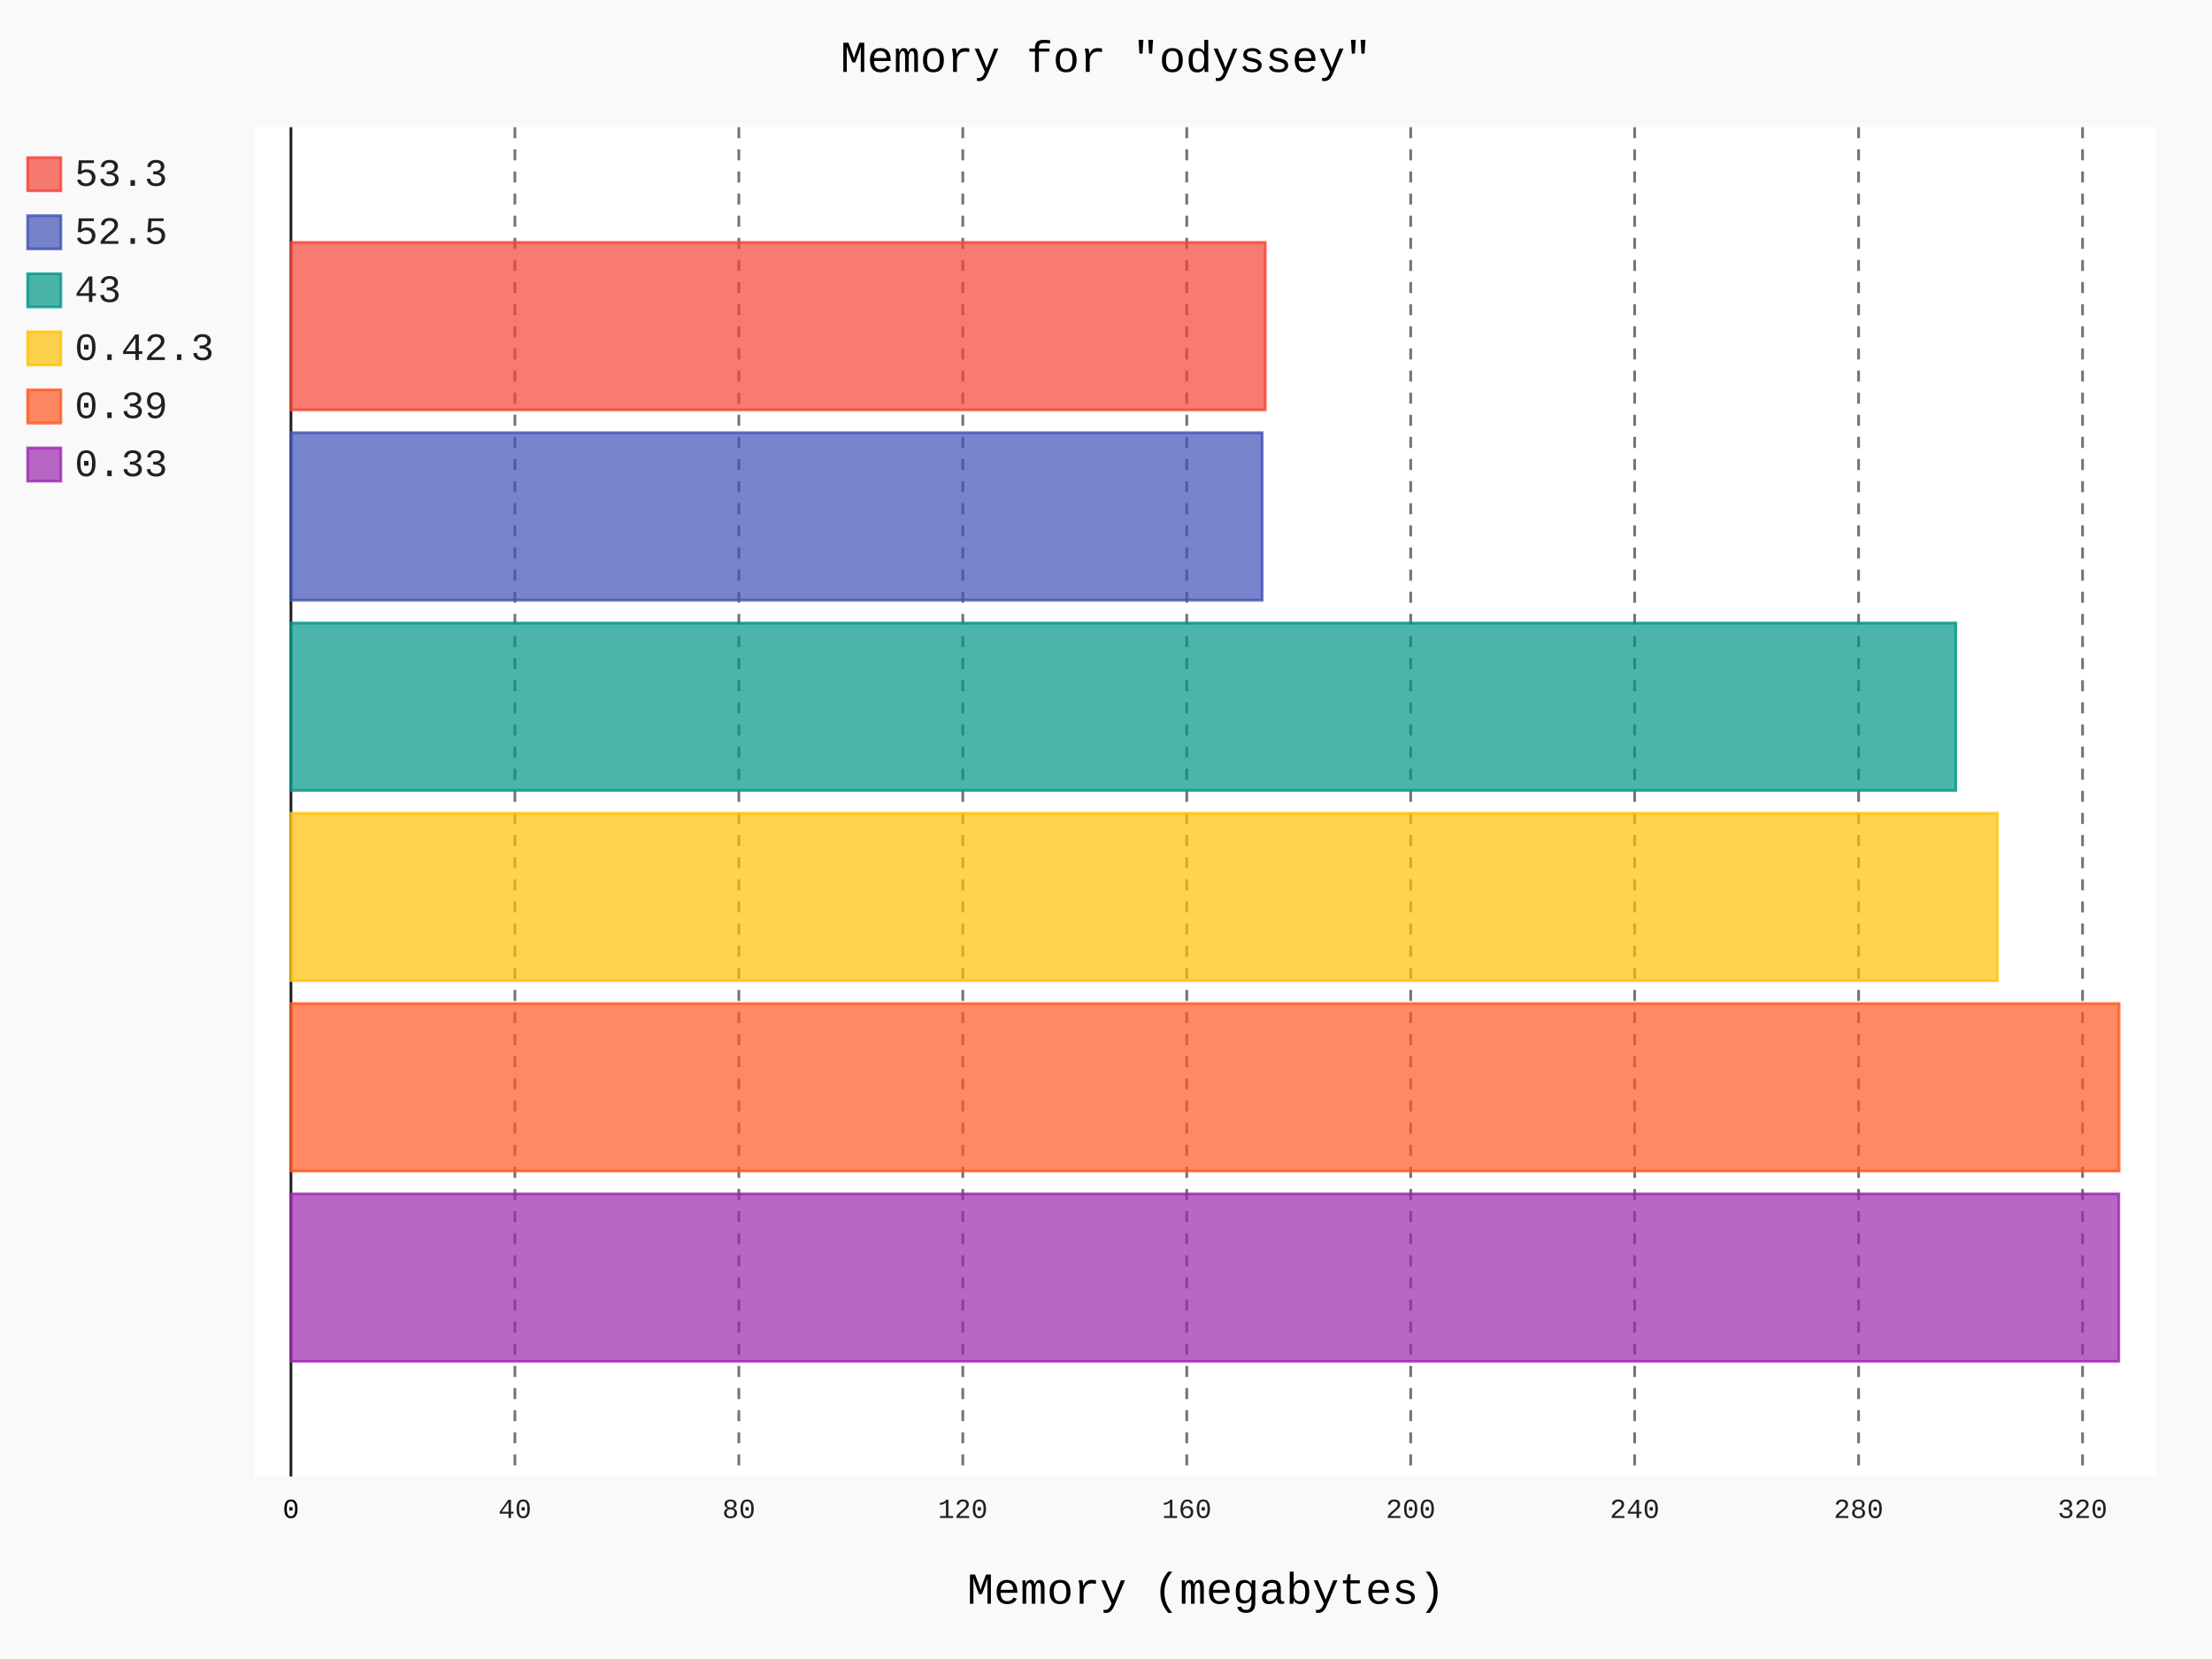
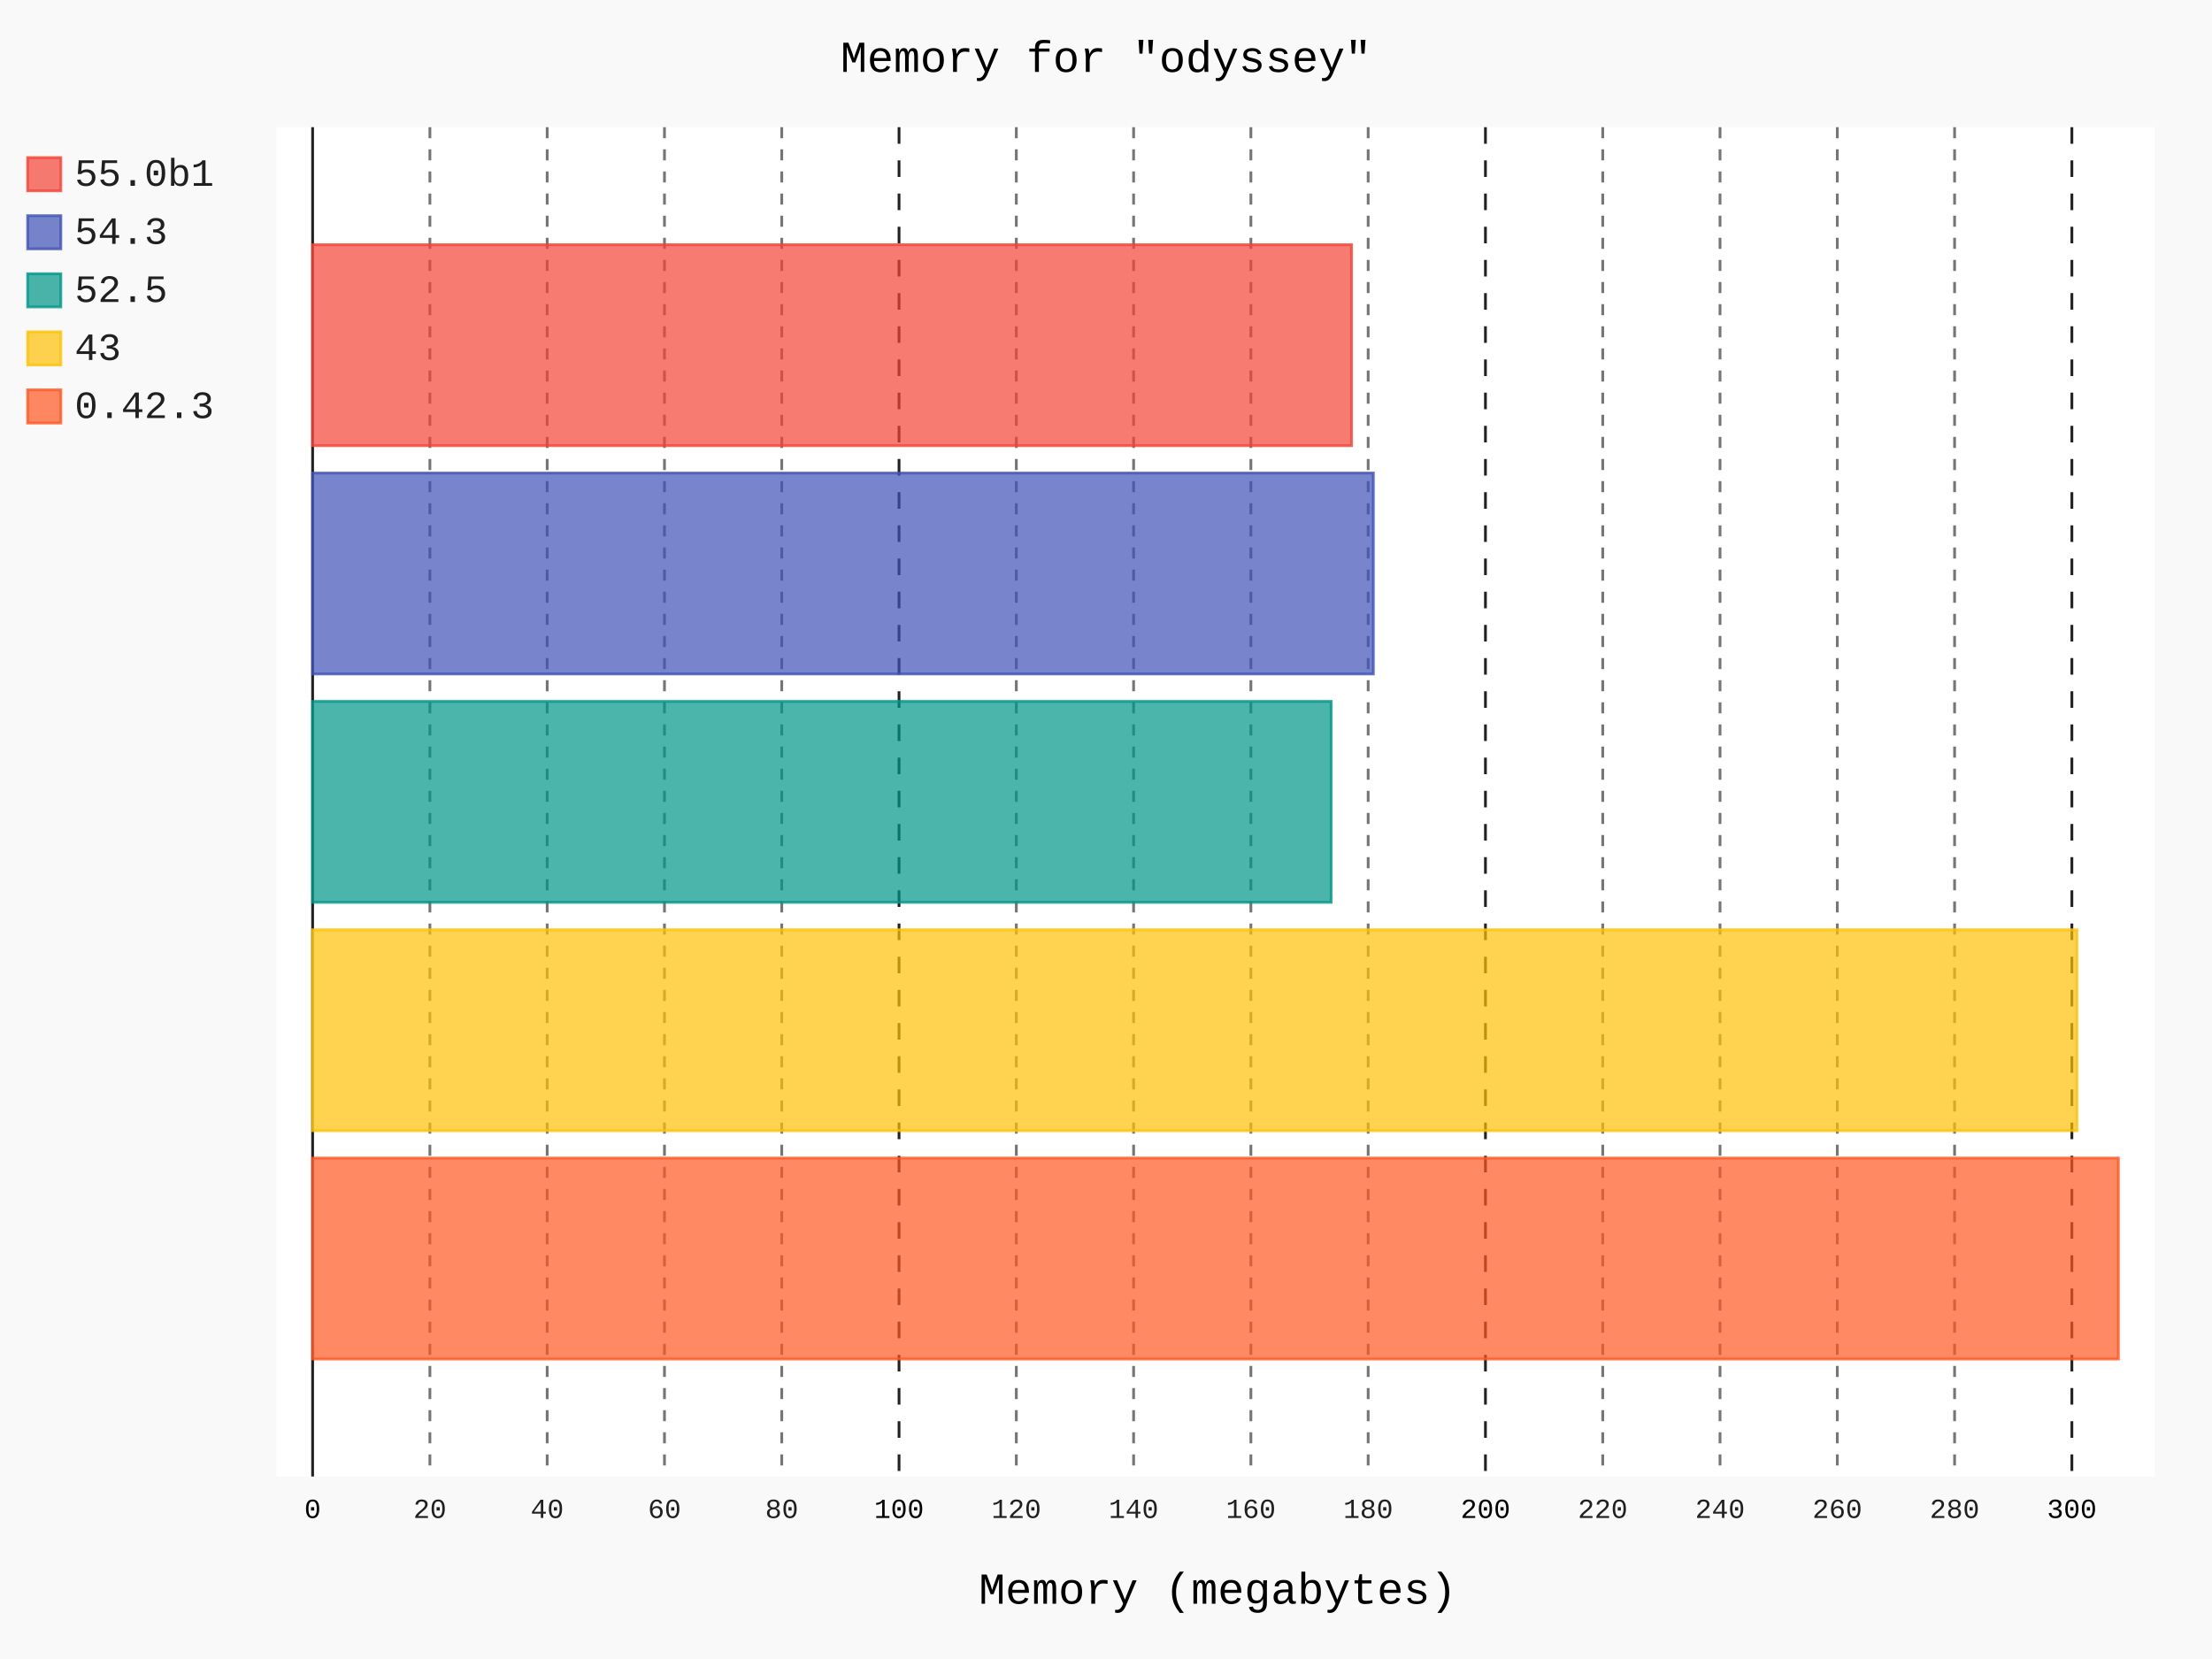
- <svg xmlns="http://www.w3.org/2000/svg" id="chart-607c8aea-693b-4c39-b64d-659187100516" class="pygal-chart" viewBox="0 0 800 600">
+ <svg xmlns="http://www.w3.org/2000/svg" id="chart-564cfa20-644f-4cae-9100-45763d6fd432" class="pygal-chart" viewBox="0 0 800 600">
  <defs>
-     <style type="text/css">#chart-607c8aea-693b-4c39-b64d-659187100516{-webkit-user-select:none;-webkit-font-smoothing:antialiased;font-family:Consolas,"Liberation Mono",Menlo,Courier,monospace}#chart-607c8aea-693b-4c39-b64d-659187100516 .title{font-family:Consolas,"Liberation Mono",Menlo,Courier,monospace;font-size:16px}#chart-607c8aea-693b-4c39-b64d-659187100516 .legends .legend text{font-family:Consolas,"Liberation Mono",Menlo,Courier,monospace;font-size:14px}#chart-607c8aea-693b-4c39-b64d-659187100516 .axis text{font-family:Consolas,"Liberation Mono",Menlo,Courier,monospace;font-size:10px}#chart-607c8aea-693b-4c39-b64d-659187100516 .axis text.major{font-family:Consolas,"Liberation Mono",Menlo,Courier,monospace;font-size:10px}#chart-607c8aea-693b-4c39-b64d-659187100516 .text-overlay text.value{font-family:Consolas,"Liberation Mono",Menlo,Courier,monospace;font-size:16px}#chart-607c8aea-693b-4c39-b64d-659187100516 .text-overlay text.label{font-family:Consolas,"Liberation Mono",Menlo,Courier,monospace;font-size:10px}#chart-607c8aea-693b-4c39-b64d-659187100516 .tooltip{font-family:Consolas,"Liberation Mono",Menlo,Courier,monospace;font-size:14px}#chart-607c8aea-693b-4c39-b64d-659187100516 text.no_data{font-family:Consolas,"Liberation Mono",Menlo,Courier,monospace;font-size:64px}
- #chart-607c8aea-693b-4c39-b64d-659187100516{background-color:rgba(249,249,249,1)}#chart-607c8aea-693b-4c39-b64d-659187100516 path,#chart-607c8aea-693b-4c39-b64d-659187100516 line,#chart-607c8aea-693b-4c39-b64d-659187100516 rect,#chart-607c8aea-693b-4c39-b64d-659187100516 circle{-webkit-transition:150ms;-moz-transition:150ms;transition:150ms}#chart-607c8aea-693b-4c39-b64d-659187100516 .graph &gt; .background{fill:rgba(249,249,249,1)}#chart-607c8aea-693b-4c39-b64d-659187100516 .plot &gt; .background{fill:rgba(255,255,255,1)}#chart-607c8aea-693b-4c39-b64d-659187100516 .graph{fill:rgba(0,0,0,.87)}#chart-607c8aea-693b-4c39-b64d-659187100516 text.no_data{fill:rgba(0,0,0,1)}#chart-607c8aea-693b-4c39-b64d-659187100516 .title{fill:rgba(0,0,0,1)}#chart-607c8aea-693b-4c39-b64d-659187100516 .legends .legend text{fill:rgba(0,0,0,.87)}#chart-607c8aea-693b-4c39-b64d-659187100516 .legends .legend:hover text{fill:rgba(0,0,0,1)}#chart-607c8aea-693b-4c39-b64d-659187100516 .axis .line{stroke:rgba(0,0,0,1)}#chart-607c8aea-693b-4c39-b64d-659187100516 .axis .guide.line{stroke:rgba(0,0,0,.54)}#chart-607c8aea-693b-4c39-b64d-659187100516 .axis .major.line{stroke:rgba(0,0,0,.87)}#chart-607c8aea-693b-4c39-b64d-659187100516 .axis text.major{fill:rgba(0,0,0,1)}#chart-607c8aea-693b-4c39-b64d-659187100516 .axis.y .guides:hover .guide.line,#chart-607c8aea-693b-4c39-b64d-659187100516 .line-graph .axis.x .guides:hover .guide.line,#chart-607c8aea-693b-4c39-b64d-659187100516 .stackedline-graph .axis.x .guides:hover .guide.line,#chart-607c8aea-693b-4c39-b64d-659187100516 .xy-graph .axis.x .guides:hover .guide.line{stroke:rgba(0,0,0,1)}#chart-607c8aea-693b-4c39-b64d-659187100516 .axis .guides:hover text{fill:rgba(0,0,0,1)}#chart-607c8aea-693b-4c39-b64d-659187100516 .reactive{fill-opacity:.7;stroke-opacity:.8}#chart-607c8aea-693b-4c39-b64d-659187100516 .ci{stroke:rgba(0,0,0,.87)}#chart-607c8aea-693b-4c39-b64d-659187100516 .reactive.active,#chart-607c8aea-693b-4c39-b64d-659187100516 .active .reactive{fill-opacity:.8;stroke-opacity:.9;stroke-width:4}#chart-607c8aea-693b-4c39-b64d-659187100516 .ci .reactive.active{stroke-width:1.5}#chart-607c8aea-693b-4c39-b64d-659187100516 .series text{fill:rgba(0,0,0,1)}#chart-607c8aea-693b-4c39-b64d-659187100516 .tooltip rect{fill:rgba(255,255,255,1);stroke:rgba(0,0,0,1);-webkit-transition:opacity 150ms;-moz-transition:opacity 150ms;transition:opacity 150ms}#chart-607c8aea-693b-4c39-b64d-659187100516 .tooltip .label{fill:rgba(0,0,0,.87)}#chart-607c8aea-693b-4c39-b64d-659187100516 .tooltip .label{fill:rgba(0,0,0,.87)}#chart-607c8aea-693b-4c39-b64d-659187100516 .tooltip .legend{font-size:.8em;fill:rgba(0,0,0,.54)}#chart-607c8aea-693b-4c39-b64d-659187100516 .tooltip .x_label{font-size:.6em;fill:rgba(0,0,0,1)}#chart-607c8aea-693b-4c39-b64d-659187100516 .tooltip .xlink{font-size:.5em;text-decoration:underline}#chart-607c8aea-693b-4c39-b64d-659187100516 .tooltip .value{font-size:1.5em}#chart-607c8aea-693b-4c39-b64d-659187100516 .bound{font-size:.5em}#chart-607c8aea-693b-4c39-b64d-659187100516 .max-value{font-size:.75em;fill:rgba(0,0,0,.54)}#chart-607c8aea-693b-4c39-b64d-659187100516 .map-element{fill:rgba(255,255,255,1);stroke:rgba(0,0,0,.54) !important}#chart-607c8aea-693b-4c39-b64d-659187100516 .map-element .reactive{fill-opacity:inherit;stroke-opacity:inherit}#chart-607c8aea-693b-4c39-b64d-659187100516 .color-0,#chart-607c8aea-693b-4c39-b64d-659187100516 .color-0 a:visited{stroke:#F44336;fill:#F44336}#chart-607c8aea-693b-4c39-b64d-659187100516 .color-1,#chart-607c8aea-693b-4c39-b64d-659187100516 .color-1 a:visited{stroke:#3F51B5;fill:#3F51B5}#chart-607c8aea-693b-4c39-b64d-659187100516 .color-2,#chart-607c8aea-693b-4c39-b64d-659187100516 .color-2 a:visited{stroke:#009688;fill:#009688}#chart-607c8aea-693b-4c39-b64d-659187100516 .color-3,#chart-607c8aea-693b-4c39-b64d-659187100516 .color-3 a:visited{stroke:#FFC107;fill:#FFC107}#chart-607c8aea-693b-4c39-b64d-659187100516 .color-4,#chart-607c8aea-693b-4c39-b64d-659187100516 .color-4 a:visited{stroke:#FF5722;fill:#FF5722}#chart-607c8aea-693b-4c39-b64d-659187100516 .color-5,#chart-607c8aea-693b-4c39-b64d-659187100516 .color-5 a:visited{stroke:#9C27B0;fill:#9C27B0}#chart-607c8aea-693b-4c39-b64d-659187100516 .text-overlay .color-0 text{fill:black}#chart-607c8aea-693b-4c39-b64d-659187100516 .text-overlay .color-1 text{fill:black}#chart-607c8aea-693b-4c39-b64d-659187100516 .text-overlay .color-2 text{fill:black}#chart-607c8aea-693b-4c39-b64d-659187100516 .text-overlay .color-3 text{fill:black}#chart-607c8aea-693b-4c39-b64d-659187100516 .text-overlay .color-4 text{fill:black}#chart-607c8aea-693b-4c39-b64d-659187100516 .text-overlay .color-5 text{fill:black}
- #chart-607c8aea-693b-4c39-b64d-659187100516 text.no_data{text-anchor:middle}#chart-607c8aea-693b-4c39-b64d-659187100516 .guide.line{fill:none}#chart-607c8aea-693b-4c39-b64d-659187100516 .centered{text-anchor:middle}#chart-607c8aea-693b-4c39-b64d-659187100516 .title{text-anchor:middle}#chart-607c8aea-693b-4c39-b64d-659187100516 .legends .legend text{fill-opacity:1}#chart-607c8aea-693b-4c39-b64d-659187100516 .axis.x text{text-anchor:middle}#chart-607c8aea-693b-4c39-b64d-659187100516 .axis.x:not(.web) text[transform]{text-anchor:start}#chart-607c8aea-693b-4c39-b64d-659187100516 .axis.x:not(.web) text[transform].backwards{text-anchor:end}#chart-607c8aea-693b-4c39-b64d-659187100516 .axis.y text{text-anchor:end}#chart-607c8aea-693b-4c39-b64d-659187100516 .axis.y text[transform].backwards{text-anchor:start}#chart-607c8aea-693b-4c39-b64d-659187100516 .axis.y2 text{text-anchor:start}#chart-607c8aea-693b-4c39-b64d-659187100516 .axis.y2 text[transform].backwards{text-anchor:end}#chart-607c8aea-693b-4c39-b64d-659187100516 .axis .guide.line{stroke-dasharray:4,4}#chart-607c8aea-693b-4c39-b64d-659187100516 .axis .major.guide.line{stroke-dasharray:6,6}#chart-607c8aea-693b-4c39-b64d-659187100516 .horizontal .axis.y .guide.line,#chart-607c8aea-693b-4c39-b64d-659187100516 .horizontal .axis.y2 .guide.line,#chart-607c8aea-693b-4c39-b64d-659187100516 .vertical .axis.x .guide.line{opacity:0}#chart-607c8aea-693b-4c39-b64d-659187100516 .horizontal .axis.always_show .guide.line,#chart-607c8aea-693b-4c39-b64d-659187100516 .vertical .axis.always_show .guide.line{opacity:1 !important}#chart-607c8aea-693b-4c39-b64d-659187100516 .axis.y .guides:hover .guide.line,#chart-607c8aea-693b-4c39-b64d-659187100516 .axis.y2 .guides:hover .guide.line,#chart-607c8aea-693b-4c39-b64d-659187100516 .axis.x .guides:hover .guide.line{opacity:1}#chart-607c8aea-693b-4c39-b64d-659187100516 .axis .guides:hover text{opacity:1}#chart-607c8aea-693b-4c39-b64d-659187100516 .nofill{fill:none}#chart-607c8aea-693b-4c39-b64d-659187100516 .subtle-fill{fill-opacity:.2}#chart-607c8aea-693b-4c39-b64d-659187100516 .dot{stroke-width:1px;fill-opacity:1}#chart-607c8aea-693b-4c39-b64d-659187100516 .dot.active{stroke-width:5px}#chart-607c8aea-693b-4c39-b64d-659187100516 .dot.negative{fill:transparent}#chart-607c8aea-693b-4c39-b64d-659187100516 text,#chart-607c8aea-693b-4c39-b64d-659187100516 tspan{stroke:none !important}#chart-607c8aea-693b-4c39-b64d-659187100516 .series text.active{opacity:1}#chart-607c8aea-693b-4c39-b64d-659187100516 .tooltip rect{fill-opacity:.95;stroke-width:.5}#chart-607c8aea-693b-4c39-b64d-659187100516 .tooltip text{fill-opacity:1}#chart-607c8aea-693b-4c39-b64d-659187100516 .showable{visibility:hidden}#chart-607c8aea-693b-4c39-b64d-659187100516 .showable.shown{visibility:visible}#chart-607c8aea-693b-4c39-b64d-659187100516 .gauge-background{fill:rgba(229,229,229,1);stroke:none}#chart-607c8aea-693b-4c39-b64d-659187100516 .bg-lines{stroke:rgba(249,249,249,1);stroke-width:2px}</style>
+     <style type="text/css">#chart-564cfa20-644f-4cae-9100-45763d6fd432{-webkit-user-select:none;-webkit-font-smoothing:antialiased;font-family:Consolas,"Liberation Mono",Menlo,Courier,monospace}#chart-564cfa20-644f-4cae-9100-45763d6fd432 .title{font-family:Consolas,"Liberation Mono",Menlo,Courier,monospace;font-size:16px}#chart-564cfa20-644f-4cae-9100-45763d6fd432 .legends .legend text{font-family:Consolas,"Liberation Mono",Menlo,Courier,monospace;font-size:14px}#chart-564cfa20-644f-4cae-9100-45763d6fd432 .axis text{font-family:Consolas,"Liberation Mono",Menlo,Courier,monospace;font-size:10px}#chart-564cfa20-644f-4cae-9100-45763d6fd432 .axis text.major{font-family:Consolas,"Liberation Mono",Menlo,Courier,monospace;font-size:10px}#chart-564cfa20-644f-4cae-9100-45763d6fd432 .text-overlay text.value{font-family:Consolas,"Liberation Mono",Menlo,Courier,monospace;font-size:16px}#chart-564cfa20-644f-4cae-9100-45763d6fd432 .text-overlay text.label{font-family:Consolas,"Liberation Mono",Menlo,Courier,monospace;font-size:10px}#chart-564cfa20-644f-4cae-9100-45763d6fd432 .tooltip{font-family:Consolas,"Liberation Mono",Menlo,Courier,monospace;font-size:14px}#chart-564cfa20-644f-4cae-9100-45763d6fd432 text.no_data{font-family:Consolas,"Liberation Mono",Menlo,Courier,monospace;font-size:64px}
+ #chart-564cfa20-644f-4cae-9100-45763d6fd432{background-color:rgba(249,249,249,1)}#chart-564cfa20-644f-4cae-9100-45763d6fd432 path,#chart-564cfa20-644f-4cae-9100-45763d6fd432 line,#chart-564cfa20-644f-4cae-9100-45763d6fd432 rect,#chart-564cfa20-644f-4cae-9100-45763d6fd432 circle{-webkit-transition:150ms;-moz-transition:150ms;transition:150ms}#chart-564cfa20-644f-4cae-9100-45763d6fd432 .graph &gt; .background{fill:rgba(249,249,249,1)}#chart-564cfa20-644f-4cae-9100-45763d6fd432 .plot &gt; .background{fill:rgba(255,255,255,1)}#chart-564cfa20-644f-4cae-9100-45763d6fd432 .graph{fill:rgba(0,0,0,.87)}#chart-564cfa20-644f-4cae-9100-45763d6fd432 text.no_data{fill:rgba(0,0,0,1)}#chart-564cfa20-644f-4cae-9100-45763d6fd432 .title{fill:rgba(0,0,0,1)}#chart-564cfa20-644f-4cae-9100-45763d6fd432 .legends .legend text{fill:rgba(0,0,0,.87)}#chart-564cfa20-644f-4cae-9100-45763d6fd432 .legends .legend:hover text{fill:rgba(0,0,0,1)}#chart-564cfa20-644f-4cae-9100-45763d6fd432 .axis .line{stroke:rgba(0,0,0,1)}#chart-564cfa20-644f-4cae-9100-45763d6fd432 .axis .guide.line{stroke:rgba(0,0,0,.54)}#chart-564cfa20-644f-4cae-9100-45763d6fd432 .axis .major.line{stroke:rgba(0,0,0,.87)}#chart-564cfa20-644f-4cae-9100-45763d6fd432 .axis text.major{fill:rgba(0,0,0,1)}#chart-564cfa20-644f-4cae-9100-45763d6fd432 .axis.y .guides:hover .guide.line,#chart-564cfa20-644f-4cae-9100-45763d6fd432 .line-graph .axis.x .guides:hover .guide.line,#chart-564cfa20-644f-4cae-9100-45763d6fd432 .stackedline-graph .axis.x .guides:hover .guide.line,#chart-564cfa20-644f-4cae-9100-45763d6fd432 .xy-graph .axis.x .guides:hover .guide.line{stroke:rgba(0,0,0,1)}#chart-564cfa20-644f-4cae-9100-45763d6fd432 .axis .guides:hover text{fill:rgba(0,0,0,1)}#chart-564cfa20-644f-4cae-9100-45763d6fd432 .reactive{fill-opacity:.7;stroke-opacity:.8}#chart-564cfa20-644f-4cae-9100-45763d6fd432 .ci{stroke:rgba(0,0,0,.87)}#chart-564cfa20-644f-4cae-9100-45763d6fd432 .reactive.active,#chart-564cfa20-644f-4cae-9100-45763d6fd432 .active .reactive{fill-opacity:.8;stroke-opacity:.9;stroke-width:4}#chart-564cfa20-644f-4cae-9100-45763d6fd432 .ci .reactive.active{stroke-width:1.5}#chart-564cfa20-644f-4cae-9100-45763d6fd432 .series text{fill:rgba(0,0,0,1)}#chart-564cfa20-644f-4cae-9100-45763d6fd432 .tooltip rect{fill:rgba(255,255,255,1);stroke:rgba(0,0,0,1);-webkit-transition:opacity 150ms;-moz-transition:opacity 150ms;transition:opacity 150ms}#chart-564cfa20-644f-4cae-9100-45763d6fd432 .tooltip .label{fill:rgba(0,0,0,.87)}#chart-564cfa20-644f-4cae-9100-45763d6fd432 .tooltip .label{fill:rgba(0,0,0,.87)}#chart-564cfa20-644f-4cae-9100-45763d6fd432 .tooltip .legend{font-size:.8em;fill:rgba(0,0,0,.54)}#chart-564cfa20-644f-4cae-9100-45763d6fd432 .tooltip .x_label{font-size:.6em;fill:rgba(0,0,0,1)}#chart-564cfa20-644f-4cae-9100-45763d6fd432 .tooltip .xlink{font-size:.5em;text-decoration:underline}#chart-564cfa20-644f-4cae-9100-45763d6fd432 .tooltip .value{font-size:1.5em}#chart-564cfa20-644f-4cae-9100-45763d6fd432 .bound{font-size:.5em}#chart-564cfa20-644f-4cae-9100-45763d6fd432 .max-value{font-size:.75em;fill:rgba(0,0,0,.54)}#chart-564cfa20-644f-4cae-9100-45763d6fd432 .map-element{fill:rgba(255,255,255,1);stroke:rgba(0,0,0,.54) !important}#chart-564cfa20-644f-4cae-9100-45763d6fd432 .map-element .reactive{fill-opacity:inherit;stroke-opacity:inherit}#chart-564cfa20-644f-4cae-9100-45763d6fd432 .color-0,#chart-564cfa20-644f-4cae-9100-45763d6fd432 .color-0 a:visited{stroke:#F44336;fill:#F44336}#chart-564cfa20-644f-4cae-9100-45763d6fd432 .color-1,#chart-564cfa20-644f-4cae-9100-45763d6fd432 .color-1 a:visited{stroke:#3F51B5;fill:#3F51B5}#chart-564cfa20-644f-4cae-9100-45763d6fd432 .color-2,#chart-564cfa20-644f-4cae-9100-45763d6fd432 .color-2 a:visited{stroke:#009688;fill:#009688}#chart-564cfa20-644f-4cae-9100-45763d6fd432 .color-3,#chart-564cfa20-644f-4cae-9100-45763d6fd432 .color-3 a:visited{stroke:#FFC107;fill:#FFC107}#chart-564cfa20-644f-4cae-9100-45763d6fd432 .color-4,#chart-564cfa20-644f-4cae-9100-45763d6fd432 .color-4 a:visited{stroke:#FF5722;fill:#FF5722}#chart-564cfa20-644f-4cae-9100-45763d6fd432 .text-overlay .color-0 text{fill:black}#chart-564cfa20-644f-4cae-9100-45763d6fd432 .text-overlay .color-1 text{fill:black}#chart-564cfa20-644f-4cae-9100-45763d6fd432 .text-overlay .color-2 text{fill:black}#chart-564cfa20-644f-4cae-9100-45763d6fd432 .text-overlay .color-3 text{fill:black}#chart-564cfa20-644f-4cae-9100-45763d6fd432 .text-overlay .color-4 text{fill:black}
+ #chart-564cfa20-644f-4cae-9100-45763d6fd432 text.no_data{text-anchor:middle}#chart-564cfa20-644f-4cae-9100-45763d6fd432 .guide.line{fill:none}#chart-564cfa20-644f-4cae-9100-45763d6fd432 .centered{text-anchor:middle}#chart-564cfa20-644f-4cae-9100-45763d6fd432 .title{text-anchor:middle}#chart-564cfa20-644f-4cae-9100-45763d6fd432 .legends .legend text{fill-opacity:1}#chart-564cfa20-644f-4cae-9100-45763d6fd432 .axis.x text{text-anchor:middle}#chart-564cfa20-644f-4cae-9100-45763d6fd432 .axis.x:not(.web) text[transform]{text-anchor:start}#chart-564cfa20-644f-4cae-9100-45763d6fd432 .axis.x:not(.web) text[transform].backwards{text-anchor:end}#chart-564cfa20-644f-4cae-9100-45763d6fd432 .axis.y text{text-anchor:end}#chart-564cfa20-644f-4cae-9100-45763d6fd432 .axis.y text[transform].backwards{text-anchor:start}#chart-564cfa20-644f-4cae-9100-45763d6fd432 .axis.y2 text{text-anchor:start}#chart-564cfa20-644f-4cae-9100-45763d6fd432 .axis.y2 text[transform].backwards{text-anchor:end}#chart-564cfa20-644f-4cae-9100-45763d6fd432 .axis .guide.line{stroke-dasharray:4,4}#chart-564cfa20-644f-4cae-9100-45763d6fd432 .axis .major.guide.line{stroke-dasharray:6,6}#chart-564cfa20-644f-4cae-9100-45763d6fd432 .horizontal .axis.y .guide.line,#chart-564cfa20-644f-4cae-9100-45763d6fd432 .horizontal .axis.y2 .guide.line,#chart-564cfa20-644f-4cae-9100-45763d6fd432 .vertical .axis.x .guide.line{opacity:0}#chart-564cfa20-644f-4cae-9100-45763d6fd432 .horizontal .axis.always_show .guide.line,#chart-564cfa20-644f-4cae-9100-45763d6fd432 .vertical .axis.always_show .guide.line{opacity:1 !important}#chart-564cfa20-644f-4cae-9100-45763d6fd432 .axis.y .guides:hover .guide.line,#chart-564cfa20-644f-4cae-9100-45763d6fd432 .axis.y2 .guides:hover .guide.line,#chart-564cfa20-644f-4cae-9100-45763d6fd432 .axis.x .guides:hover .guide.line{opacity:1}#chart-564cfa20-644f-4cae-9100-45763d6fd432 .axis .guides:hover text{opacity:1}#chart-564cfa20-644f-4cae-9100-45763d6fd432 .nofill{fill:none}#chart-564cfa20-644f-4cae-9100-45763d6fd432 .subtle-fill{fill-opacity:.2}#chart-564cfa20-644f-4cae-9100-45763d6fd432 .dot{stroke-width:1px;fill-opacity:1}#chart-564cfa20-644f-4cae-9100-45763d6fd432 .dot.active{stroke-width:5px}#chart-564cfa20-644f-4cae-9100-45763d6fd432 .dot.negative{fill:transparent}#chart-564cfa20-644f-4cae-9100-45763d6fd432 text,#chart-564cfa20-644f-4cae-9100-45763d6fd432 tspan{stroke:none !important}#chart-564cfa20-644f-4cae-9100-45763d6fd432 .series text.active{opacity:1}#chart-564cfa20-644f-4cae-9100-45763d6fd432 .tooltip rect{fill-opacity:.95;stroke-width:.5}#chart-564cfa20-644f-4cae-9100-45763d6fd432 .tooltip text{fill-opacity:1}#chart-564cfa20-644f-4cae-9100-45763d6fd432 .showable{visibility:hidden}#chart-564cfa20-644f-4cae-9100-45763d6fd432 .showable.shown{visibility:visible}#chart-564cfa20-644f-4cae-9100-45763d6fd432 .gauge-background{fill:rgba(229,229,229,1);stroke:none}#chart-564cfa20-644f-4cae-9100-45763d6fd432 .bg-lines{stroke:rgba(249,249,249,1);stroke-width:2px}</style>
  </defs>
  <g class="graph horizontalbar-graph horizontal">
    <rect x="0" y="0" width="800" height="600" class="background" />
-     <g transform="translate(92, 46)" class="plot">
-       <rect x="0" y="0" width="687.6" height="488" class="background" />
+     <g transform="translate(100, 46)" class="plot">
+       <rect x="0" y="0" width="679.2" height="488" class="background" />
      <g class="axis x always_show">
        <g class="guides">
-           <path d="M13.223 0 v488" class="axis major line" />
-           <text x="13.223" y="503.0" class="major">0</text>
+           <path d="M13.062 0 v488" class="axis major line" />
+           <text x="13.062" y="503.0" class="major">0</text>
        </g>
        <g class="guides">
-           <path d="M94.218 0 v488" class="guide line" />
-           <text x="94.218" y="503.0" class="">40</text>
+           <path d="M55.479 0 v488" class="guide line" />
+           <text x="55.479" y="503.0" class="">20</text>
        </g>
        <g class="guides">
-           <path d="M175.213 0 v488" class="guide line" />
-           <text x="175.213" y="503.0" class="">80</text>
+           <path d="M97.896 0 v488" class="guide line" />
+           <text x="97.896" y="503.0" class="">40</text>
        </g>
        <g class="guides">
-           <path d="M256.208 0 v488" class="guide line" />
-           <text x="256.208" y="503.0" class="">120</text>
+           <path d="M140.313 0 v488" class="guide line" />
+           <text x="140.313" y="503.0" class="">60</text>
        </g>
        <g class="guides">
-           <path d="M337.203 0 v488" class="guide line" />
-           <text x="337.203" y="503.0" class="">160</text>
+           <path d="M182.731 0 v488" class="guide line" />
+           <text x="182.731" y="503.0" class="">80</text>
        </g>
        <g class="guides">
-           <path d="M418.198 0 v488" class="guide line" />
-           <text x="418.198" y="503.0" class="">200</text>
+           <path d="M225.148 0 v488" class="major guide line" />
+           <text x="225.148" y="503.0" class="major">100</text>
        </g>
        <g class="guides">
-           <path d="M499.193 0 v488" class="guide line" />
-           <text x="499.193" y="503.0" class="">240</text>
+           <path d="M267.565 0 v488" class="guide line" />
+           <text x="267.565" y="503.0" class="">120</text>
        </g>
        <g class="guides">
-           <path d="M580.189 0 v488" class="guide line" />
-           <text x="580.189" y="503.0" class="">280</text>
+           <path d="M309.982 0 v488" class="guide line" />
+           <text x="309.982" y="503.0" class="">140</text>
        </g>
        <g class="guides">
-           <path d="M661.184 0 v488" class="guide line" />
-           <text x="661.184" y="503.0" class="">320</text>
+           <path d="M352.4 0 v488" class="guide line" />
+           <text x="352.4" y="503.0" class="">160</text>
        </g>
-       </g>
-       <g class="series serie-5 color-5">
-         <g class="bars">
-           <g class="bar">
-             <rect x="13.223" y="385.77" rx="0" ry="0" width="661.067" height="60.562" class="rect reactive tooltip-trigger" />
-           </g>
+         <g class="guides">
+           <path d="M394.817 0 v488" class="guide line" />
+           <text x="394.817" y="503.0" class="">180</text>
+         </g>
+         <g class="guides">
+           <path d="M437.234 0 v488" class="major guide line" />
+           <text x="437.234" y="503.0" class="major">200</text>
+         </g>
+         <g class="guides">
+           <path d="M479.652 0 v488" class="guide line" />
+           <text x="479.652" y="503.0" class="">220</text>
+         </g>
+         <g class="guides">
+           <path d="M522.069 0 v488" class="guide line" />
+           <text x="522.069" y="503.0" class="">240</text>
+         </g>
+         <g class="guides">
+           <path d="M564.486 0 v488" class="guide line" />
+           <text x="564.486" y="503.0" class="">260</text>
+         </g>
+         <g class="guides">
+           <path d="M606.903 0 v488" class="guide line" />
+           <text x="606.903" y="503.0" class="">280</text>
+         </g>
+         <g class="guides">
+           <path d="M649.321 0 v488" class="major guide line" />
+           <text x="649.321" y="503.0" class="major">300</text>
        </g>
      </g>
      <g class="series serie-4 color-4">
        <g class="bars">
          <g class="bar">
-             <rect x="13.223" y="316.95" rx="0" ry="0" width="661.154" height="60.562" class="rect reactive tooltip-trigger" />
+             <rect x="13.062" y="372.832" rx="0" ry="0" width="653.077" height="72.674" class="rect reactive tooltip-trigger" />
          </g>
        </g>
      </g>
      <g class="series serie-3 color-3">
        <g class="bars">
          <g class="bar">
-             <rect x="13.223" y="248.129" rx="0" ry="0" width="617.113" height="60.562" class="rect reactive tooltip-trigger" />
+             <rect x="13.062" y="290.247" rx="0" ry="0" width="638.082" height="72.674" class="rect reactive tooltip-trigger" />
          </g>
        </g>
      </g>
      <g class="series serie-2 color-2">
        <g class="bars">
          <g class="bar">
-             <rect x="13.223" y="179.309" rx="0" ry="0" width="602.124" height="60.562" class="rect reactive tooltip-trigger" />
+             <rect x="13.062" y="207.663" rx="0" ry="0" width="368.368" height="72.674" class="rect reactive tooltip-trigger" />
          </g>
        </g>
      </g>
      <g class="series serie-1 color-1">
        <g class="bars">
          <g class="bar">
-             <rect x="13.223" y="110.488" rx="0" ry="0" width="351.253" height="60.562" class="rect reactive tooltip-trigger" />
+             <rect x="13.062" y="125.078" rx="0" ry="0" width="383.628" height="72.674" class="rect reactive tooltip-trigger" />
          </g>
        </g>
      </g>
      <g class="series serie-0 color-0">
        <g class="bars">
          <g class="bar">
-             <rect x="13.223" y="41.668" rx="0" ry="0" width="352.392" height="60.562" class="rect reactive tooltip-trigger" />
+             <rect x="13.062" y="42.494" rx="0" ry="0" width="375.733" height="72.674" class="rect reactive tooltip-trigger" />
          </g>
        </g>
      </g>
    </g>
    <g class="titles">
      <text x="400.0" y="26" class="title plot_title">Memory for "odyssey"</text>
-       <text x="436.2" y="580" class="title">Memory (megabytes)</text>
+       <text x="440.4" y="580" class="title">Memory (megabytes)</text>
    </g>
-     <g transform="translate(92, 46)" class="plot overlay">
-       <g class="series serie-5 color-5" />
+     <g transform="translate(100, 46)" class="plot overlay">
      <g class="series serie-4 color-4" />
      <g class="series serie-3 color-3" />
      <g class="series serie-2 color-2" />
      <g class="series serie-1 color-1" />
      <g class="series serie-0 color-0" />
    </g>
-     <g transform="translate(92, 46)" class="plot text-overlay">
-       <g class="series serie-5 color-5" />
+     <g transform="translate(100, 46)" class="plot text-overlay">
      <g class="series serie-4 color-4" />
      <g class="series serie-3 color-3" />
      <g class="series serie-2 color-2" />
      <g class="series serie-1 color-1" />
      <g class="series serie-0 color-0" />
    </g>
-     <g transform="translate(92, 46)" class="plot tooltip-overlay">
+     <g transform="translate(100, 46)" class="plot tooltip-overlay">
      <g transform="translate(0 0)" style="opacity: 0" class="tooltip">
        <rect rx="0" ry="0" width="0" height="0" class="tooltip-box" />
        <g class="text" />
      </g>
    </g>
    <g transform="translate(10, 56)" class="legends">
      <g id="activate-serie-0" class="legend reactive activate-serie">
        <rect x="0.0" y="1.0" width="12" height="12" class="color-0 reactive" />
-         <text x="17.0" y="11.2">53.3</text>
+         <text x="17.0" y="11.2">55.0b1</text>
      </g>
      <g id="activate-serie-1" class="legend reactive activate-serie">
        <rect x="0.0" y="22.0" width="12" height="12" class="color-1 reactive" />
-         <text x="17.0" y="32.2">52.5</text>
+         <text x="17.0" y="32.2">54.3</text>
      </g>
      <g id="activate-serie-2" class="legend reactive activate-serie">
        <rect x="0.0" y="43.0" width="12" height="12" class="color-2 reactive" />
-         <text x="17.0" y="53.2">43</text>
+         <text x="17.0" y="53.2">52.5</text>
      </g>
      <g id="activate-serie-3" class="legend reactive activate-serie">
        <rect x="0.0" y="64.0" width="12" height="12" class="color-3 reactive" />
-         <text x="17.0" y="74.2">0.42.3</text>
+         <text x="17.0" y="74.2">43</text>
      </g>
      <g id="activate-serie-4" class="legend reactive activate-serie">
        <rect x="0.0" y="85.0" width="12" height="12" class="color-4 reactive" />
-         <text x="17.0" y="95.2">0.39</text>
-       </g>
-       <g id="activate-serie-5" class="legend reactive activate-serie">
-         <rect x="0.0" y="106.0" width="12" height="12" class="color-5 reactive" />
-         <text x="17.0" y="116.2">0.33</text>
+         <text x="17.0" y="95.2">0.42.3</text>
      </g>
    </g>
    <g transform="translate(790, 56)" class="legends" />
  </g>
</svg>
